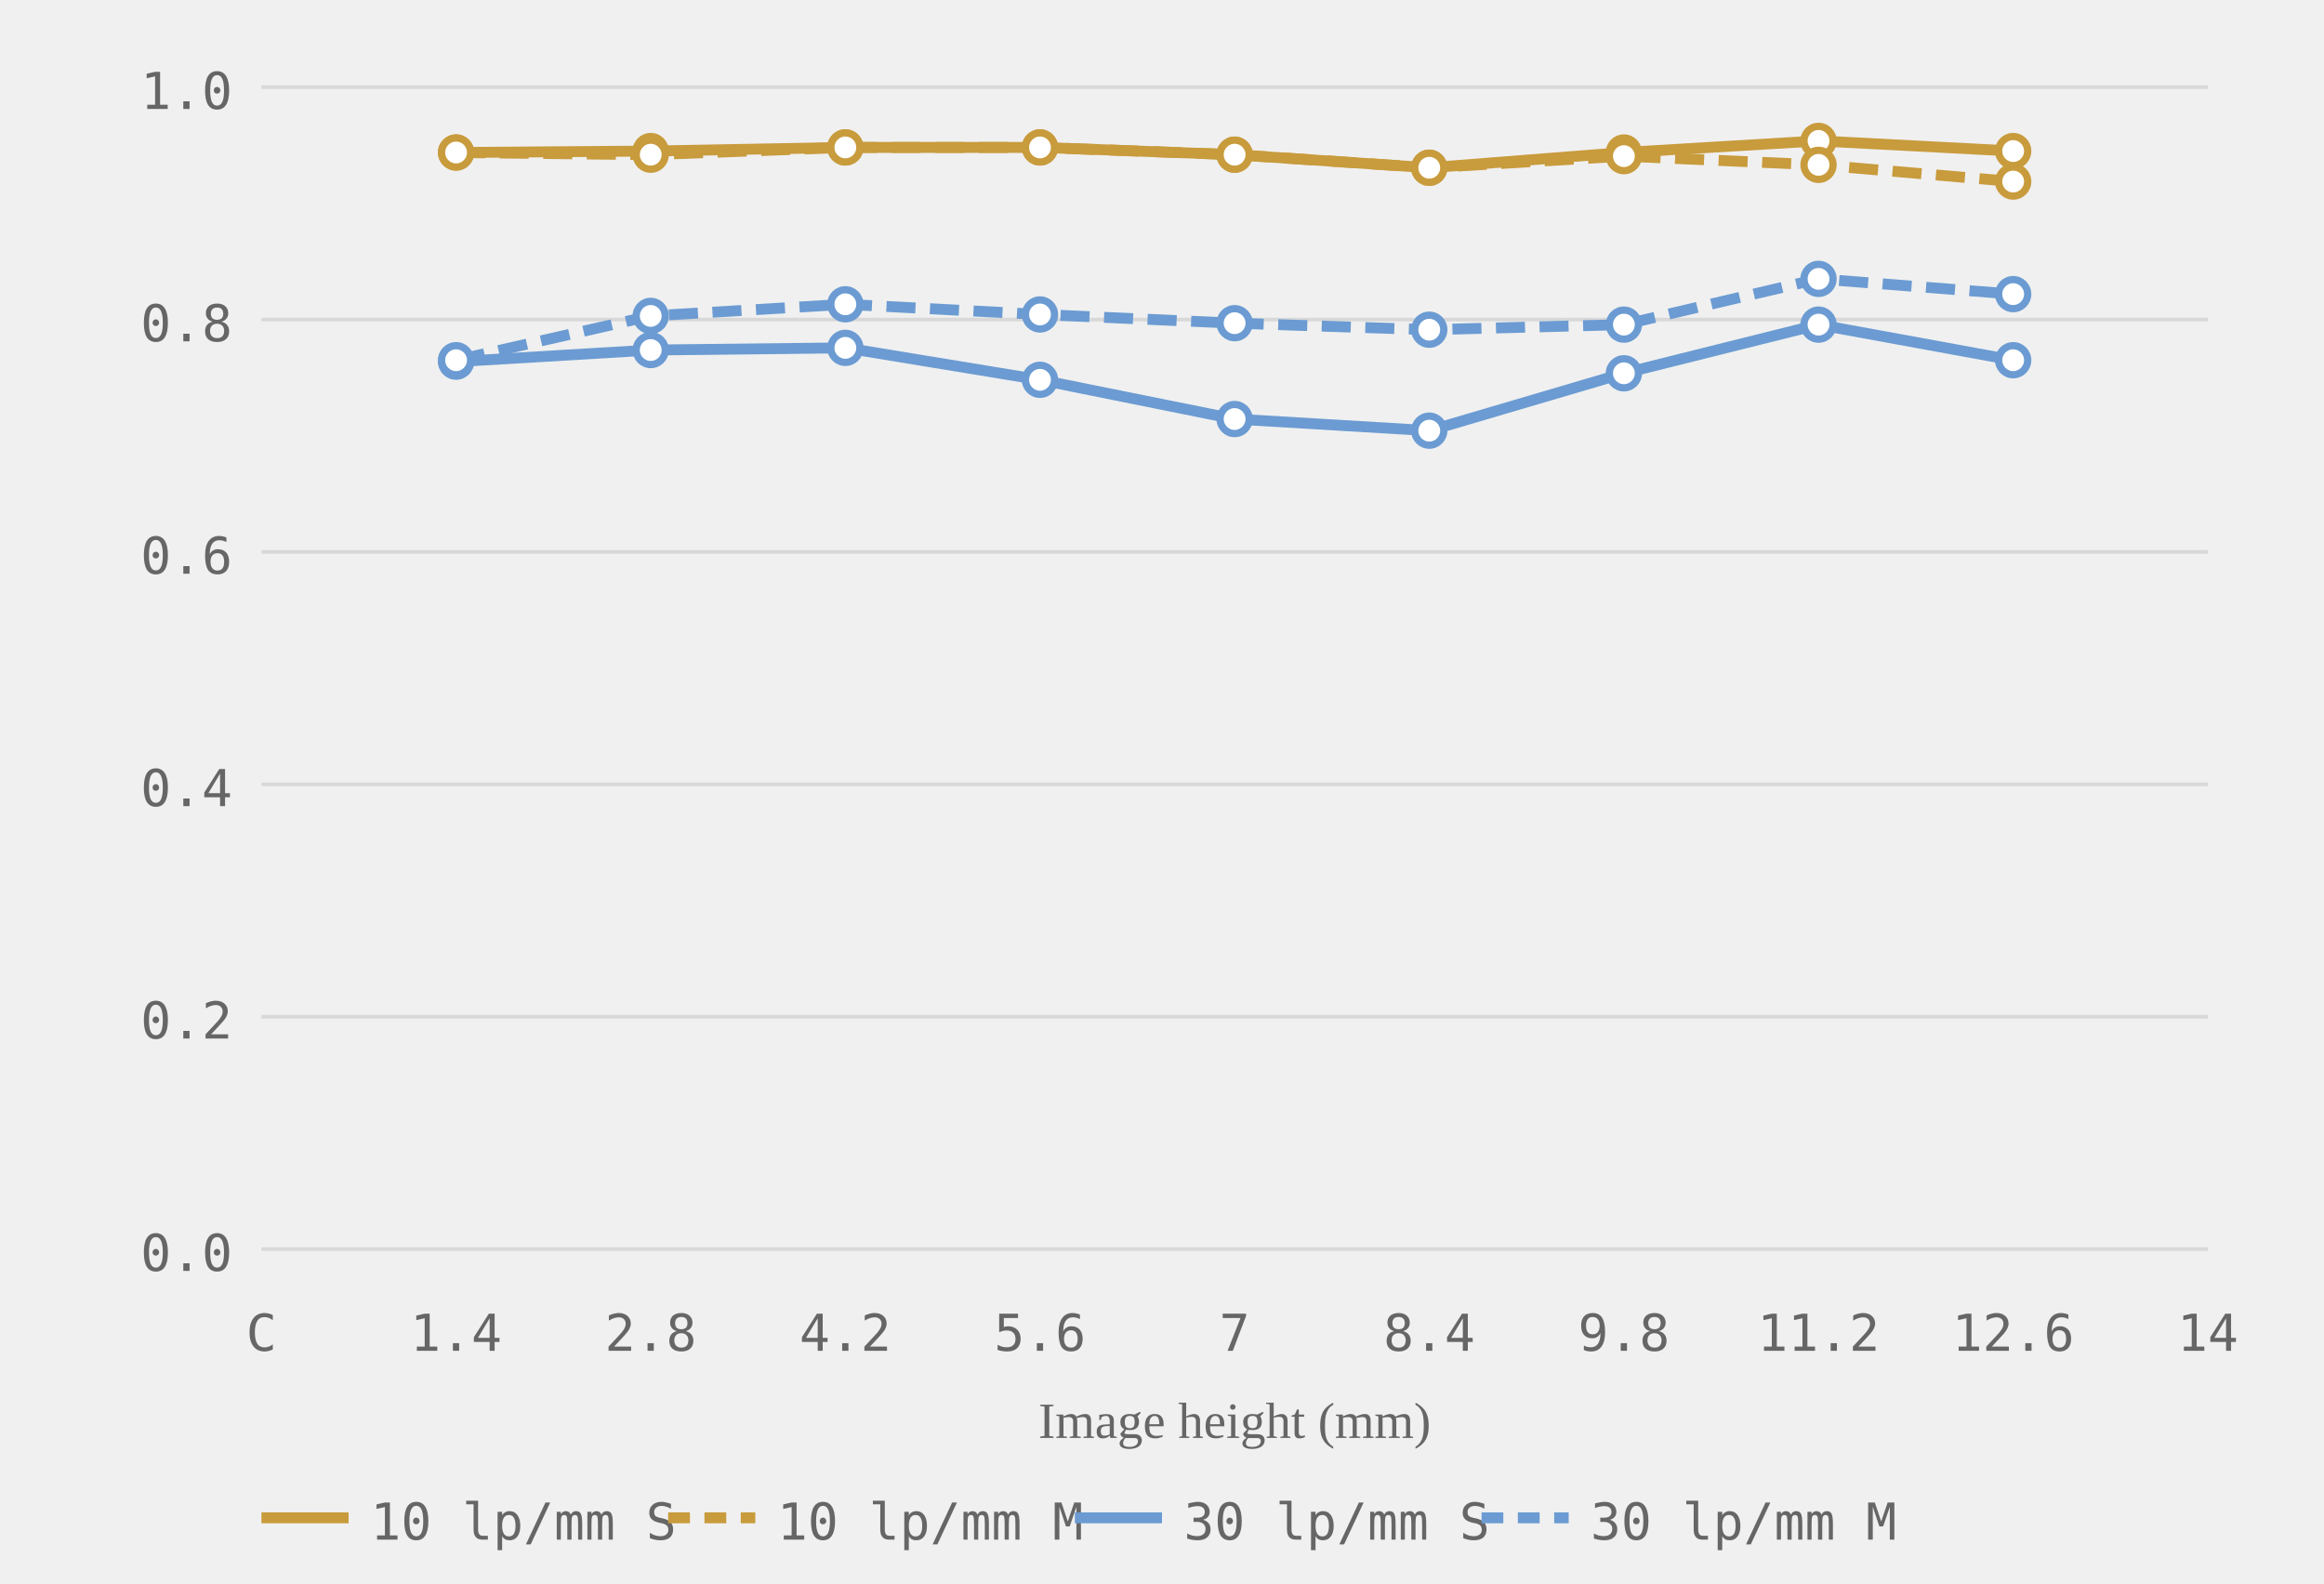
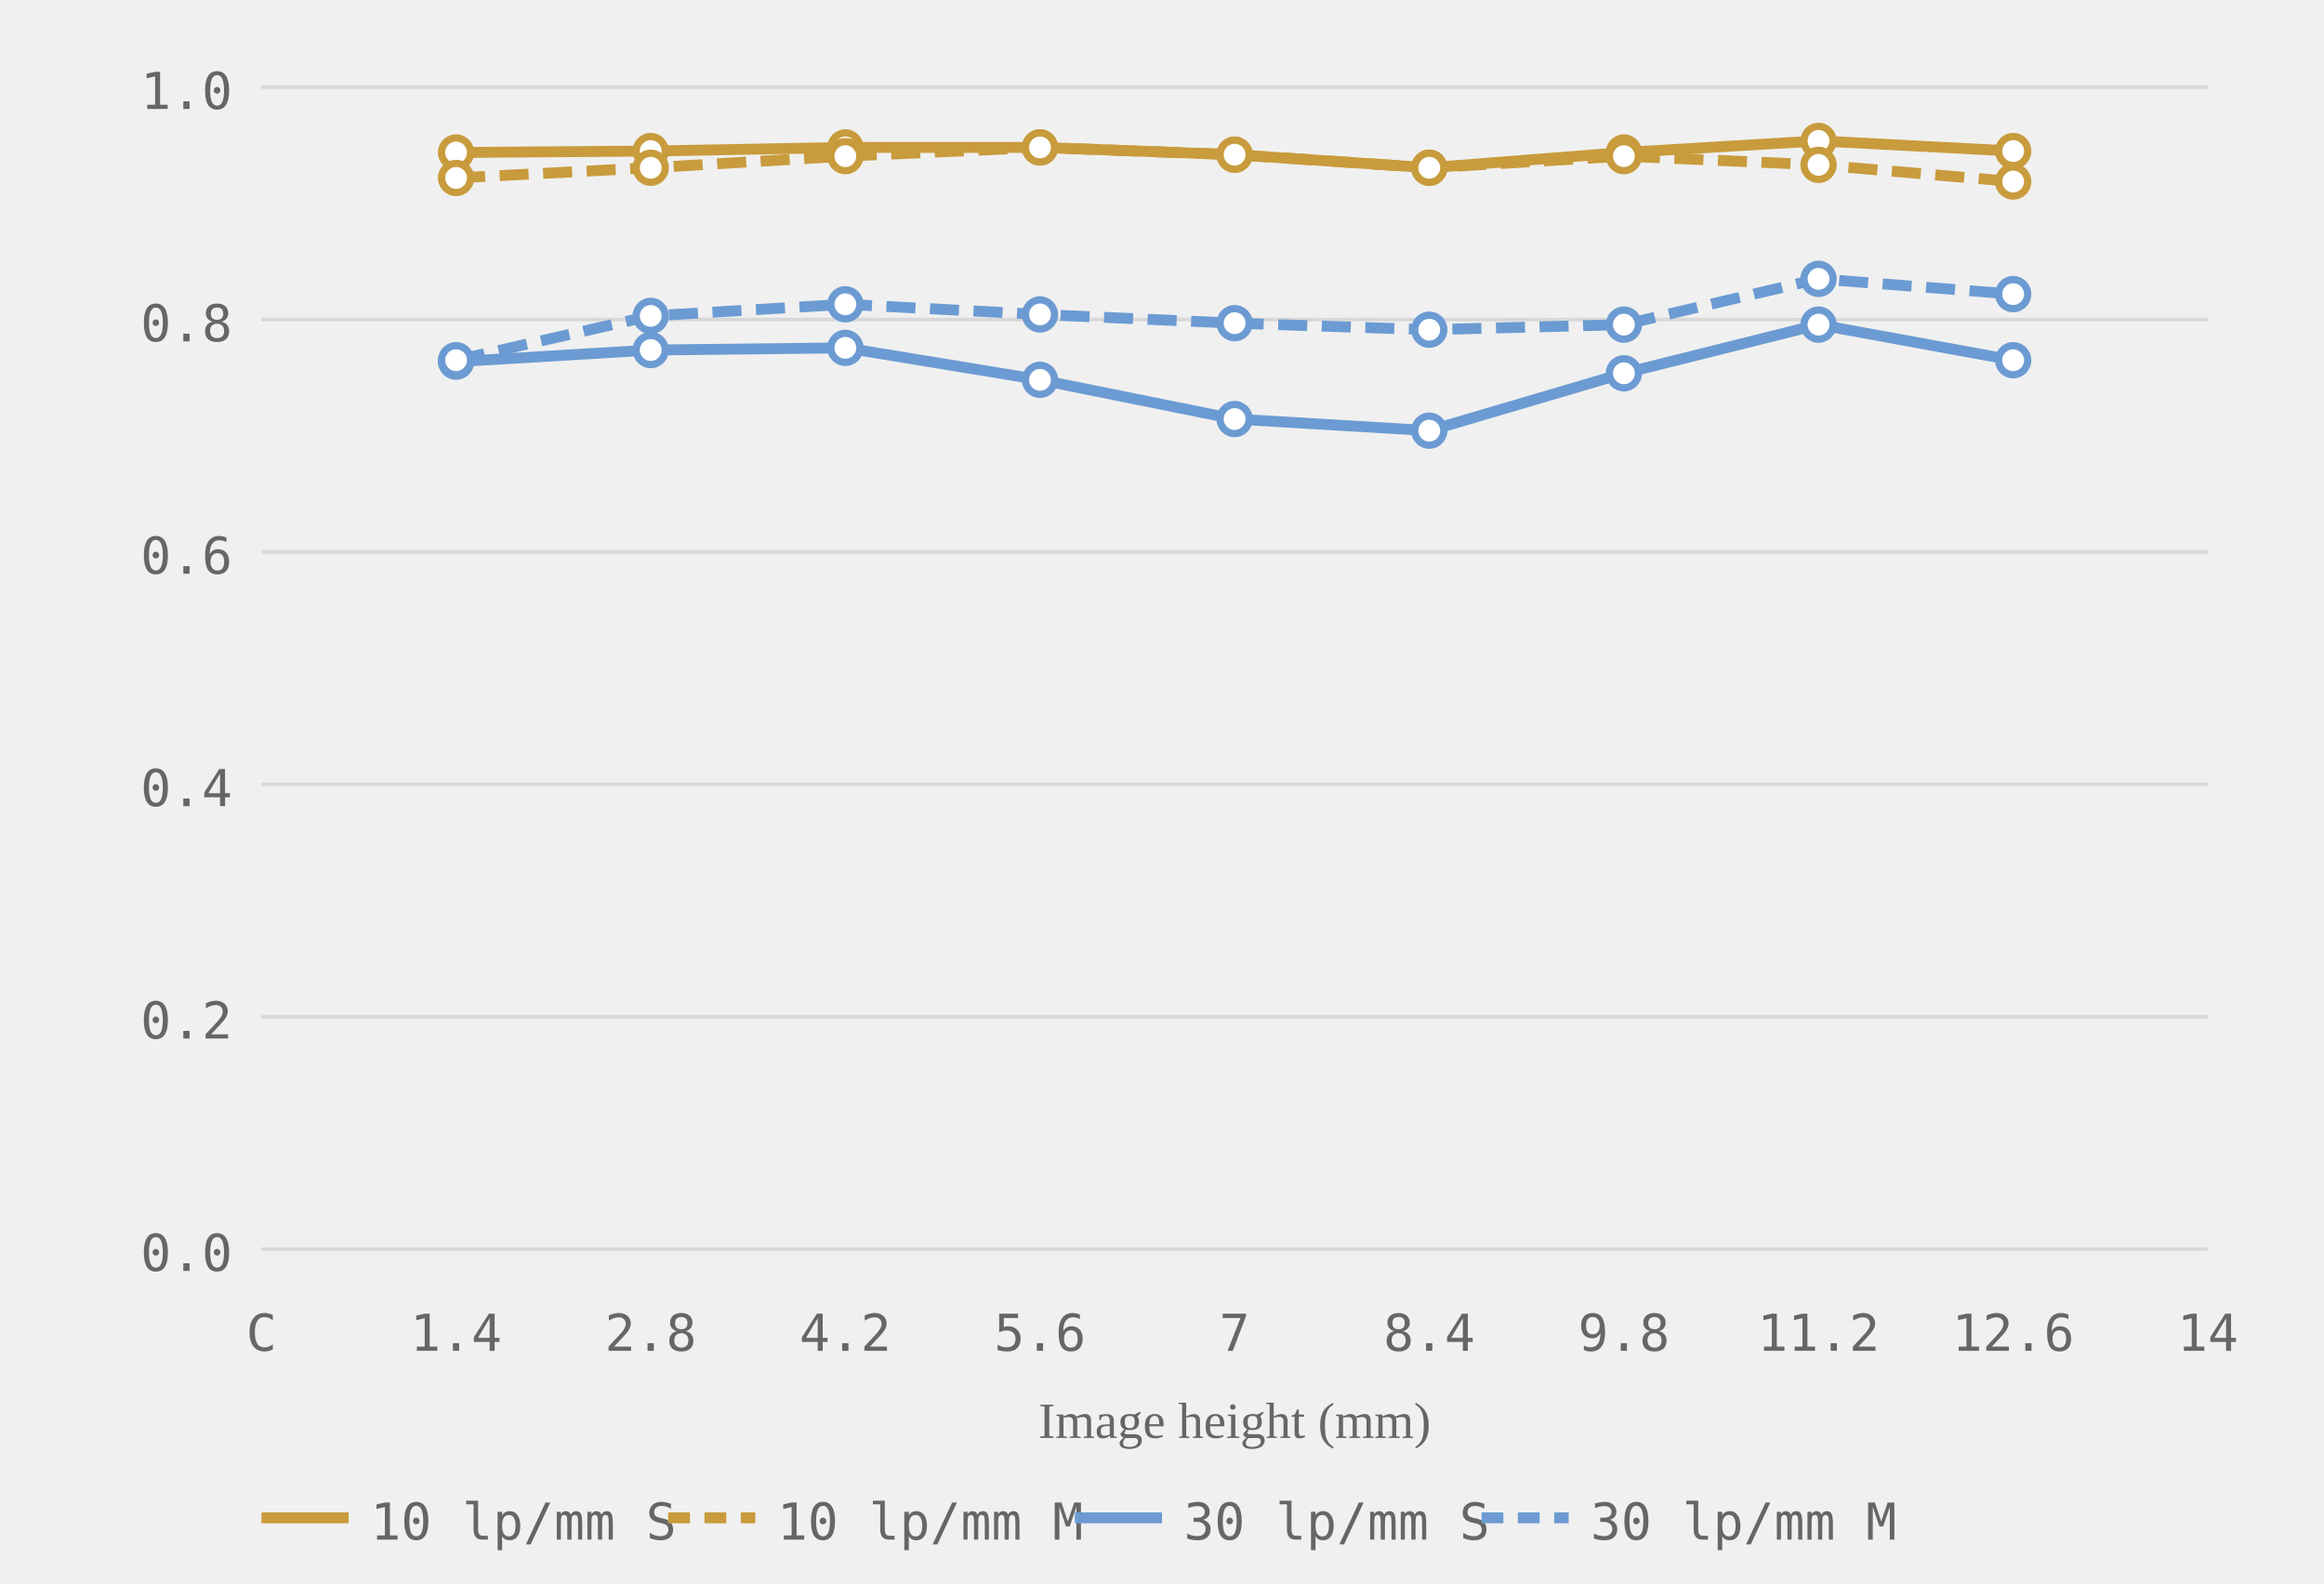
<svg xmlns="http://www.w3.org/2000/svg" viewBox="0 0 320 218" role="img" aria-label="MTF chart, generated from readings">
  <style>.grid-line { stroke: #d8d8d8; stroke-width: 0.5; }.axis-label { font-size: 7px; fill: #666666; font-family: ui-monospace, monospace; }.axis-y { text-anchor: end; }.axis-x { text-anchor: middle; }.axis-title { font-size: 7px; fill: #666666; text-anchor: middle; }.curve { fill: none; stroke-width: 1.5; }.curve-m { stroke-dasharray: 4 2; }.dot { fill: white; stroke-width: 1; }.legend-text { font-size: 7px; fill: #666666; font-family: ui-monospace, monospace; }</style>
  <line class="grid-line" x1="36" y1="172.0" x2="304" y2="172.0" />
  <line class="grid-line" x1="36" y1="140.0" x2="304" y2="140.0" />
  <line class="grid-line" x1="36" y1="108.0" x2="304" y2="108.0" />
  <line class="grid-line" x1="36" y1="76.0" x2="304" y2="76.0" />
  <line class="grid-line" x1="36" y1="44.0" x2="304" y2="44.0" />
  <line class="grid-line" x1="36" y1="12.0" x2="304" y2="12.0" />
  <text class="axis-label axis-y" x="32" y="175.0">0.0</text>
  <text class="axis-label axis-y" x="32" y="143.0">0.2</text>
  <text class="axis-label axis-y" x="32" y="111.0">0.4</text>
  <text class="axis-label axis-y" x="32" y="79.0">0.6</text>
  <text class="axis-label axis-y" x="32" y="47.0">0.8</text>
  <text class="axis-label axis-y" x="32" y="15.0">1.0</text>
  <text class="axis-label axis-x" x="36.0" y="186">C</text>
  <text class="axis-label axis-x" x="62.8" y="186">1.4</text>
  <text class="axis-label axis-x" x="89.6" y="186">2.8</text>
  <text class="axis-label axis-x" x="116.4" y="186">4.2</text>
  <text class="axis-label axis-x" x="143.2" y="186">5.6</text>
  <text class="axis-label axis-x" x="170.0" y="186">7</text>
  <text class="axis-label axis-x" x="196.8" y="186">8.4</text>
  <text class="axis-label axis-x" x="223.6" y="186">9.8</text>
  <text class="axis-label axis-x" x="250.4" y="186">11.2</text>
  <text class="axis-label axis-x" x="277.2" y="186">12.6</text>
  <text class="axis-label axis-x" x="304.0" y="186">14</text>
  <text class="axis-title" x="170.0" y="198">Image height (mm)</text>
  <polyline class="curve curve-10" style="stroke:#c89b3c" points="62.8,21.0 89.6,20.8 116.4,20.3 143.2,20.3 170.0,21.3 196.8,23.1 223.6,21.0 250.4,19.4 277.2,20.8" />
-   <polyline class="curve curve-10 curve-m" style="stroke:#c89b3c" points="62.8,21.0 89.6,21.3 116.4,20.3 143.2,20.3 170.0,21.3 196.8,23.1 223.6,21.5 250.4,22.7 277.2,25.0" stroke-dasharray="4 2" />
+   <polyline class="curve curve-10 curve-m" style="stroke:#c89b3c" points="62.8,24.5 89.6,23.1 116.4,21.5 143.2,20.3 170.0,21.3 196.8,23.1 223.6,21.5 250.4,22.7 277.2,25.0" stroke-dasharray="4 2" />
  <polyline class="curve curve-30" style="stroke:#6b9bd2" points="62.8,49.8 89.6,48.2 116.4,47.9 143.2,52.3 170.0,57.7 196.8,59.3 223.6,51.4 250.4,44.7 277.2,49.6" />
  <polyline class="curve curve-30 curve-m" style="stroke:#6b9bd2" points="62.8,49.6 89.6,43.5 116.4,41.9 143.2,43.3 170.0,44.5 196.8,45.4 223.6,44.7 250.4,38.4 277.2,40.5" stroke-dasharray="4 2" />
  <circle class="dot dot-10" style="stroke:#c89b3c" cx="62.8" cy="21.0" r="2" />
  <circle class="dot dot-10" style="stroke:#c89b3c" cx="89.6" cy="20.8" r="2" />
  <circle class="dot dot-10" style="stroke:#c89b3c" cx="116.4" cy="20.3" r="2" />
  <circle class="dot dot-10" style="stroke:#c89b3c" cx="143.2" cy="20.3" r="2" />
  <circle class="dot dot-10" style="stroke:#c89b3c" cx="170.0" cy="21.3" r="2" />
  <circle class="dot dot-10" style="stroke:#c89b3c" cx="196.8" cy="23.1" r="2" />
  <circle class="dot dot-10" style="stroke:#c89b3c" cx="223.6" cy="21.0" r="2" />
  <circle class="dot dot-10" style="stroke:#c89b3c" cx="250.4" cy="19.4" r="2" />
  <circle class="dot dot-10" style="stroke:#c89b3c" cx="277.2" cy="20.8" r="2" />
-   <circle class="dot dot-10" style="stroke:#c89b3c" cx="62.8" cy="21.0" r="2" />
-   <circle class="dot dot-10" style="stroke:#c89b3c" cx="89.6" cy="21.3" r="2" />
-   <circle class="dot dot-10" style="stroke:#c89b3c" cx="116.4" cy="20.3" r="2" />
+   <circle class="dot dot-10" style="stroke:#c89b3c" cx="62.8" cy="24.5" r="2" />
+   <circle class="dot dot-10" style="stroke:#c89b3c" cx="89.6" cy="23.1" r="2" />
+   <circle class="dot dot-10" style="stroke:#c89b3c" cx="116.4" cy="21.5" r="2" />
  <circle class="dot dot-10" style="stroke:#c89b3c" cx="143.2" cy="20.3" r="2" />
  <circle class="dot dot-10" style="stroke:#c89b3c" cx="170.0" cy="21.3" r="2" />
  <circle class="dot dot-10" style="stroke:#c89b3c" cx="196.8" cy="23.1" r="2" />
  <circle class="dot dot-10" style="stroke:#c89b3c" cx="223.6" cy="21.5" r="2" />
  <circle class="dot dot-10" style="stroke:#c89b3c" cx="250.4" cy="22.7" r="2" />
  <circle class="dot dot-10" style="stroke:#c89b3c" cx="277.2" cy="25.0" r="2" />
  <circle class="dot dot-30" style="stroke:#6b9bd2" cx="62.8" cy="49.8" r="2" />
  <circle class="dot dot-30" style="stroke:#6b9bd2" cx="89.6" cy="48.2" r="2" />
  <circle class="dot dot-30" style="stroke:#6b9bd2" cx="116.4" cy="47.9" r="2" />
  <circle class="dot dot-30" style="stroke:#6b9bd2" cx="143.2" cy="52.3" r="2" />
  <circle class="dot dot-30" style="stroke:#6b9bd2" cx="170.0" cy="57.7" r="2" />
  <circle class="dot dot-30" style="stroke:#6b9bd2" cx="196.8" cy="59.3" r="2" />
  <circle class="dot dot-30" style="stroke:#6b9bd2" cx="223.6" cy="51.4" r="2" />
  <circle class="dot dot-30" style="stroke:#6b9bd2" cx="250.4" cy="44.7" r="2" />
  <circle class="dot dot-30" style="stroke:#6b9bd2" cx="277.2" cy="49.6" r="2" />
  <circle class="dot dot-30" style="stroke:#6b9bd2" cx="62.8" cy="49.6" r="2" />
  <circle class="dot dot-30" style="stroke:#6b9bd2" cx="89.6" cy="43.5" r="2" />
  <circle class="dot dot-30" style="stroke:#6b9bd2" cx="116.4" cy="41.9" r="2" />
  <circle class="dot dot-30" style="stroke:#6b9bd2" cx="143.2" cy="43.3" r="2" />
  <circle class="dot dot-30" style="stroke:#6b9bd2" cx="170.0" cy="44.5" r="2" />
  <circle class="dot dot-30" style="stroke:#6b9bd2" cx="196.8" cy="45.4" r="2" />
  <circle class="dot dot-30" style="stroke:#6b9bd2" cx="223.6" cy="44.7" r="2" />
  <circle class="dot dot-30" style="stroke:#6b9bd2" cx="250.4" cy="38.4" r="2" />
  <circle class="dot dot-30" style="stroke:#6b9bd2" cx="277.2" cy="40.5" r="2" />
  <line x1="36" y1="209" x2="48" y2="209" stroke="#c89b3c" stroke-width="1.5" />
  <text class="legend-text" x="51" y="212">10 lp/mm S</text>
  <line x1="92" y1="209" x2="104" y2="209" stroke="#c89b3c" stroke-width="1.5" stroke-dasharray="3 2" />
  <text class="legend-text" x="107" y="212">10 lp/mm M</text>
  <line x1="148" y1="209" x2="160" y2="209" stroke="#6b9bd2" stroke-width="1.5" />
  <text class="legend-text" x="163" y="212">30 lp/mm S</text>
  <line x1="204" y1="209" x2="216" y2="209" stroke="#6b9bd2" stroke-width="1.5" stroke-dasharray="3 2" />
  <text class="legend-text" x="219" y="212">30 lp/mm M</text>
</svg>
